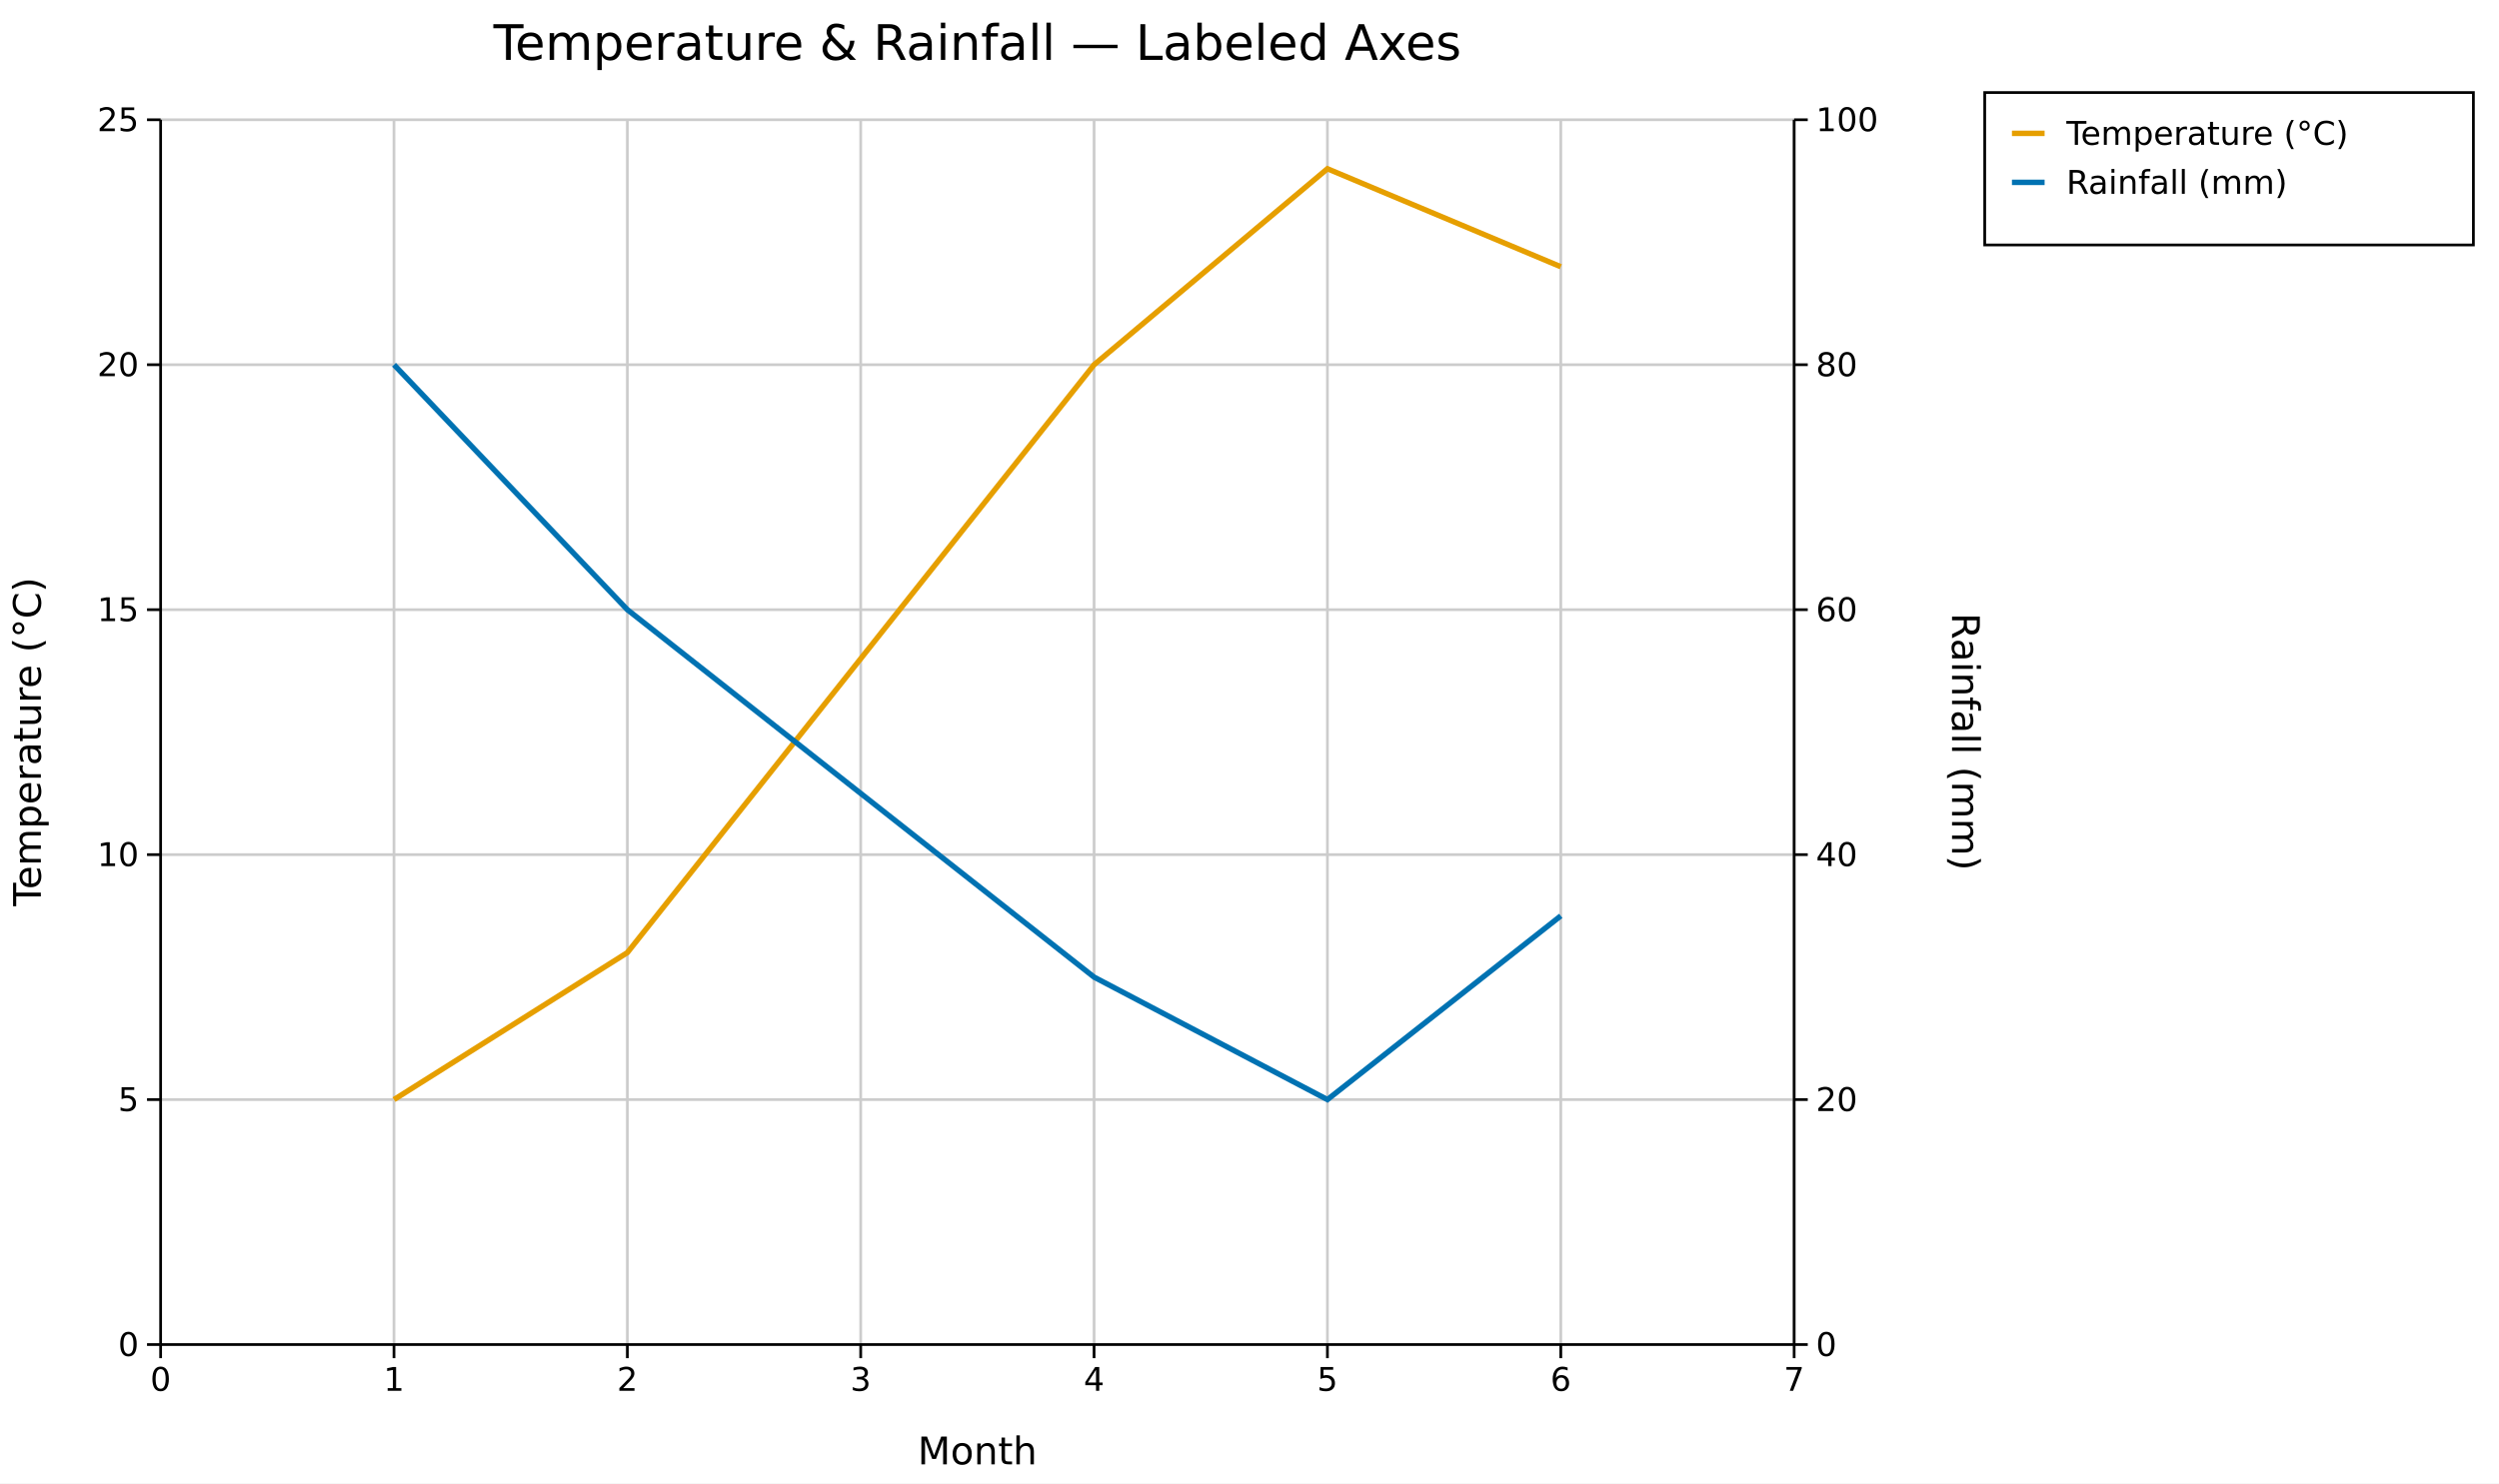
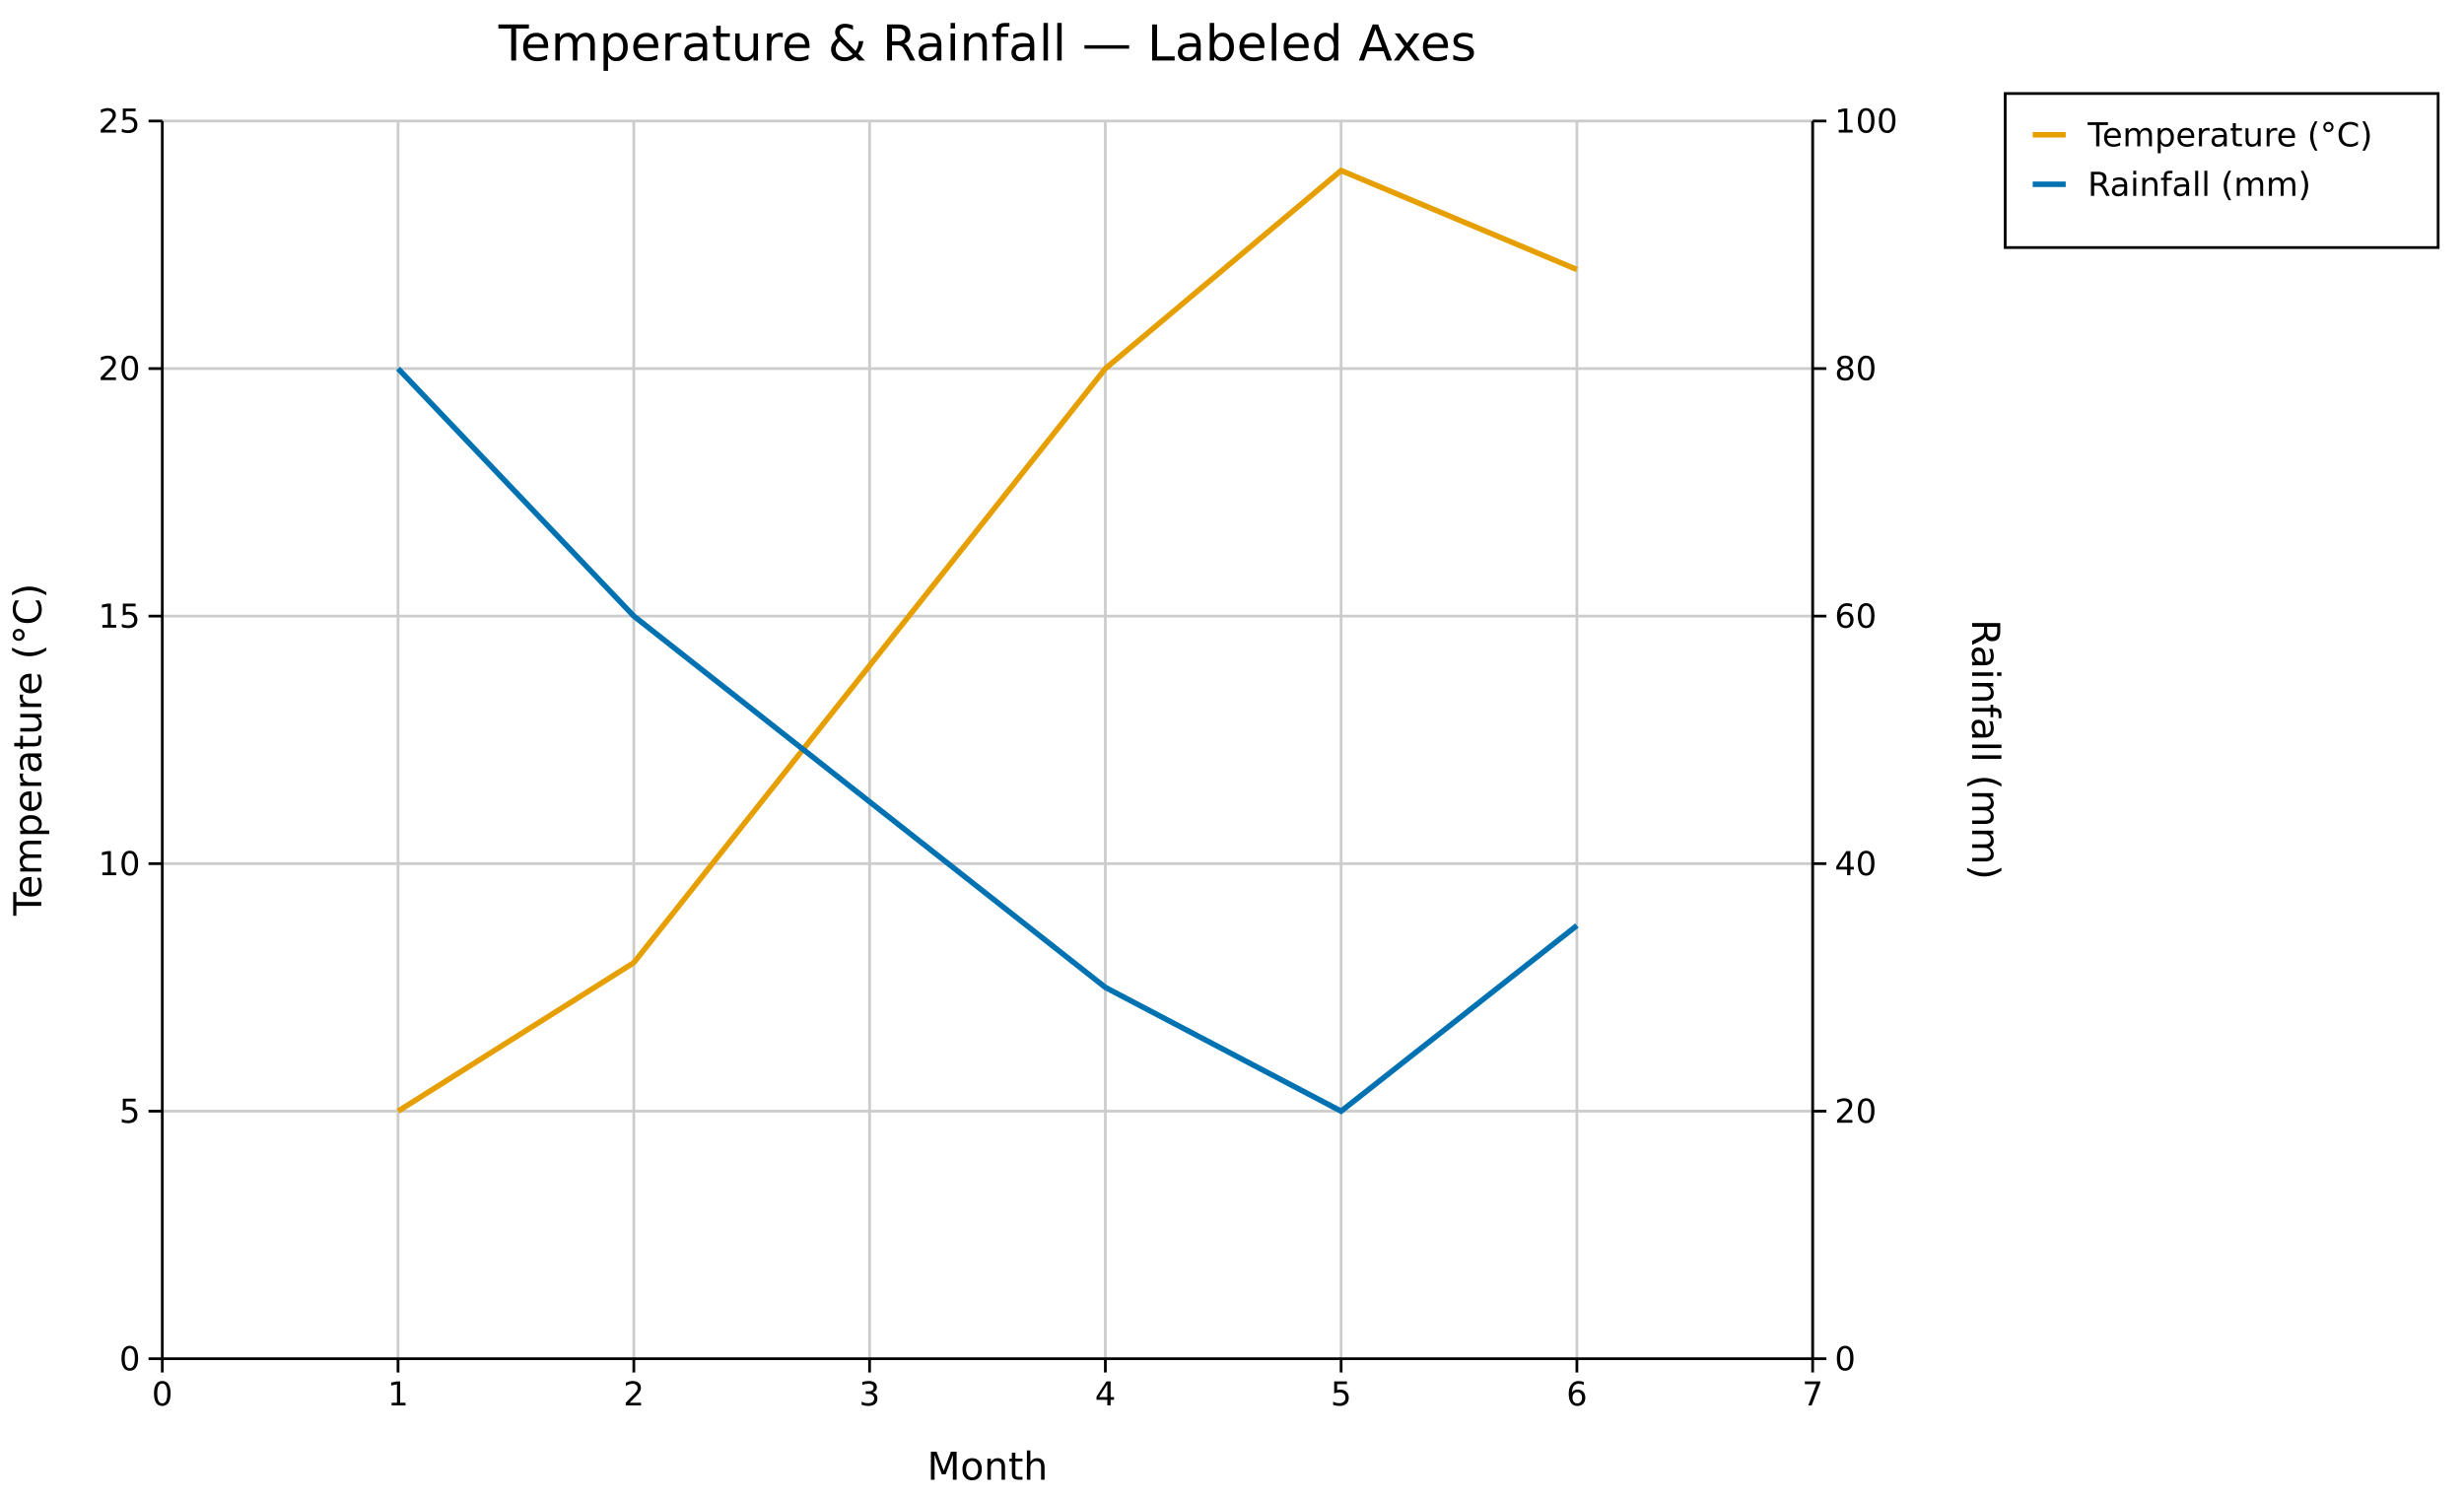
- <svg xmlns="http://www.w3.org/2000/svg" width="917.9" height="545" font-family="DejaVu Sans, Liberation Sans, Arial, sans-serif" fill="black">
+ <svg xmlns="http://www.w3.org/2000/svg" width="895.8" height="545" font-family="DejaVu Sans, Liberation Sans, Arial, sans-serif" fill="black">
  <rect width="100%" height="100%" fill="white" />
  <defs>
    <clipPath id="kuva-clip-1">
      <rect x="59" y="44" width="600" height="450" />
    </clipPath>
  </defs>
  <line x1="144.71" y1="44" x2="144.71" y2="494" stroke="#cccccc" stroke-width="1" />
  <line x1="230.43" y1="44" x2="230.43" y2="494" stroke="#cccccc" stroke-width="1" />
  <line x1="316.14" y1="44" x2="316.14" y2="494" stroke="#cccccc" stroke-width="1" />
  <line x1="401.86" y1="44" x2="401.86" y2="494" stroke="#cccccc" stroke-width="1" />
  <line x1="487.57" y1="44" x2="487.57" y2="494" stroke="#cccccc" stroke-width="1" />
  <line x1="573.29" y1="44" x2="573.29" y2="494" stroke="#cccccc" stroke-width="1" />
  <line x1="659" y1="44" x2="659" y2="494" stroke="#cccccc" stroke-width="1" />
  <line x1="59" y1="404" x2="659" y2="404" stroke="#cccccc" stroke-width="1" />
  <line x1="59" y1="314" x2="659" y2="314" stroke="#cccccc" stroke-width="1" />
  <line x1="59" y1="224" x2="659" y2="224" stroke="#cccccc" stroke-width="1" />
  <line x1="59" y1="134" x2="659" y2="134" stroke="#cccccc" stroke-width="1" />
  <line x1="59" y1="44" x2="659" y2="44" stroke="#cccccc" stroke-width="1" />
  <line x1="59" y1="494" x2="659" y2="494" stroke="#000000" stroke-width="1" />
  <line x1="59" y1="44" x2="59" y2="494" stroke="#000000" stroke-width="1" />
  <line x1="59" y1="494" x2="59" y2="499" stroke="#000000" stroke-width="1" />
  <text x="59" y="511" font-size="12" text-anchor="middle">0</text>
  <line x1="144.71" y1="494" x2="144.71" y2="499" stroke="#000000" stroke-width="1" />
  <text x="144.71" y="511" font-size="12" text-anchor="middle">1</text>
  <line x1="230.43" y1="494" x2="230.43" y2="499" stroke="#000000" stroke-width="1" />
  <text x="230.43" y="511" font-size="12" text-anchor="middle">2</text>
  <line x1="316.14" y1="494" x2="316.14" y2="499" stroke="#000000" stroke-width="1" />
  <text x="316.14" y="511" font-size="12" text-anchor="middle">3</text>
  <line x1="401.86" y1="494" x2="401.86" y2="499" stroke="#000000" stroke-width="1" />
  <text x="401.86" y="511" font-size="12" text-anchor="middle">4</text>
  <line x1="487.57" y1="494" x2="487.57" y2="499" stroke="#000000" stroke-width="1" />
  <text x="487.57" y="511" font-size="12" text-anchor="middle">5</text>
  <line x1="573.29" y1="494" x2="573.29" y2="499" stroke="#000000" stroke-width="1" />
  <text x="573.29" y="511" font-size="12" text-anchor="middle">6</text>
  <line x1="659" y1="494" x2="659" y2="499" stroke="#000000" stroke-width="1" />
  <text x="659" y="511" font-size="12" text-anchor="middle">7</text>
  <line x1="54" y1="494" x2="59" y2="494" stroke="#000000" stroke-width="1" />
  <text x="51" y="498.2" font-size="12" text-anchor="end">0</text>
  <line x1="54" y1="404" x2="59" y2="404" stroke="#000000" stroke-width="1" />
  <text x="51" y="408.2" font-size="12" text-anchor="end">5</text>
  <line x1="54" y1="314" x2="59" y2="314" stroke="#000000" stroke-width="1" />
  <text x="51" y="318.2" font-size="12" text-anchor="end">10</text>
  <line x1="54" y1="224" x2="59" y2="224" stroke="#000000" stroke-width="1" />
  <text x="51" y="228.2" font-size="12" text-anchor="end">15</text>
  <line x1="54" y1="134" x2="59" y2="134" stroke="#000000" stroke-width="1" />
  <text x="51" y="138.2" font-size="12" text-anchor="end">20</text>
  <line x1="54" y1="44" x2="59" y2="44" stroke="#000000" stroke-width="1" />
  <text x="51" y="48.2" font-size="12" text-anchor="end">25</text>
  <line x1="659" y1="44" x2="659" y2="494" stroke="#000000" stroke-width="1" />
  <line x1="659" y1="494" x2="664" y2="494" stroke="#000000" stroke-width="1" />
  <text x="667" y="498.2" font-size="12" text-anchor="start">0</text>
  <line x1="659" y1="404" x2="664" y2="404" stroke="#000000" stroke-width="1" />
  <text x="667" y="408.2" font-size="12" text-anchor="start">20</text>
  <line x1="659" y1="314" x2="664" y2="314" stroke="#000000" stroke-width="1" />
  <text x="667" y="318.2" font-size="12" text-anchor="start">40</text>
  <line x1="659" y1="224" x2="664" y2="224" stroke="#000000" stroke-width="1" />
  <text x="667" y="228.2" font-size="12" text-anchor="start">60</text>
  <line x1="659" y1="134" x2="664" y2="134" stroke="#000000" stroke-width="1" />
  <text x="667" y="138.2" font-size="12" text-anchor="start">80</text>
  <line x1="659" y1="44" x2="664" y2="44" stroke="#000000" stroke-width="1" />
  <text x="667" y="48.2" font-size="12" text-anchor="start">100</text>
  <text x="717" y="272.5" font-size="14" text-anchor="middle" transform="rotate(90,717,272.5)">Rainfall (mm)</text>
  <text x="359" y="538" font-size="14" text-anchor="middle">Month</text>
  <text x="15" y="272.5" font-size="14" text-anchor="middle" transform="rotate(-90,15,272.5)">Temperature (°C)</text>
  <text x="359" y="22" font-size="18" text-anchor="middle">Temperature &amp; Rainfall — Labeled Axes</text>
  <g clip-path="url(#kuva-clip-1)">
    <path d="M 144.71 404.0 L 230.43 350.0 L 316.14 242.0 L 401.86 134.0 L 487.57 62.0 L 573.29 98.0 " stroke="#e69f00" stroke-width="2" fill="none" />
    <path d="M 144.71 134.0 L 230.43 224.0 L 316.14 291.5 L 401.86 359.0 L 487.57 404.0 L 573.29 336.5 " stroke="#0072b2" stroke-width="2" fill="none" />
  </g>
-   <rect x="729" y="34" width="179.5" height="56" fill="#ffffff" />
-   <rect x="729" y="34" width="179.5" height="56" fill="none" stroke="#000000" stroke-width="1" />
+   <rect x="729" y="34" width="157.4" height="56" fill="#ffffff" />
+   <rect x="729" y="34" width="157.4" height="56" fill="none" stroke="#000000" stroke-width="1" />
  <text x="759" y="53.2" font-size="12" text-anchor="start">Temperature (°C)</text>
  <line x1="739" y1="49" x2="751" y2="49" stroke="#e69f00" stroke-width="2" />
  <text x="759" y="71.2" font-size="12" text-anchor="start">Rainfall (mm)</text>
  <line x1="739" y1="67" x2="751" y2="67" stroke="#0072b2" stroke-width="2" />
</svg>
